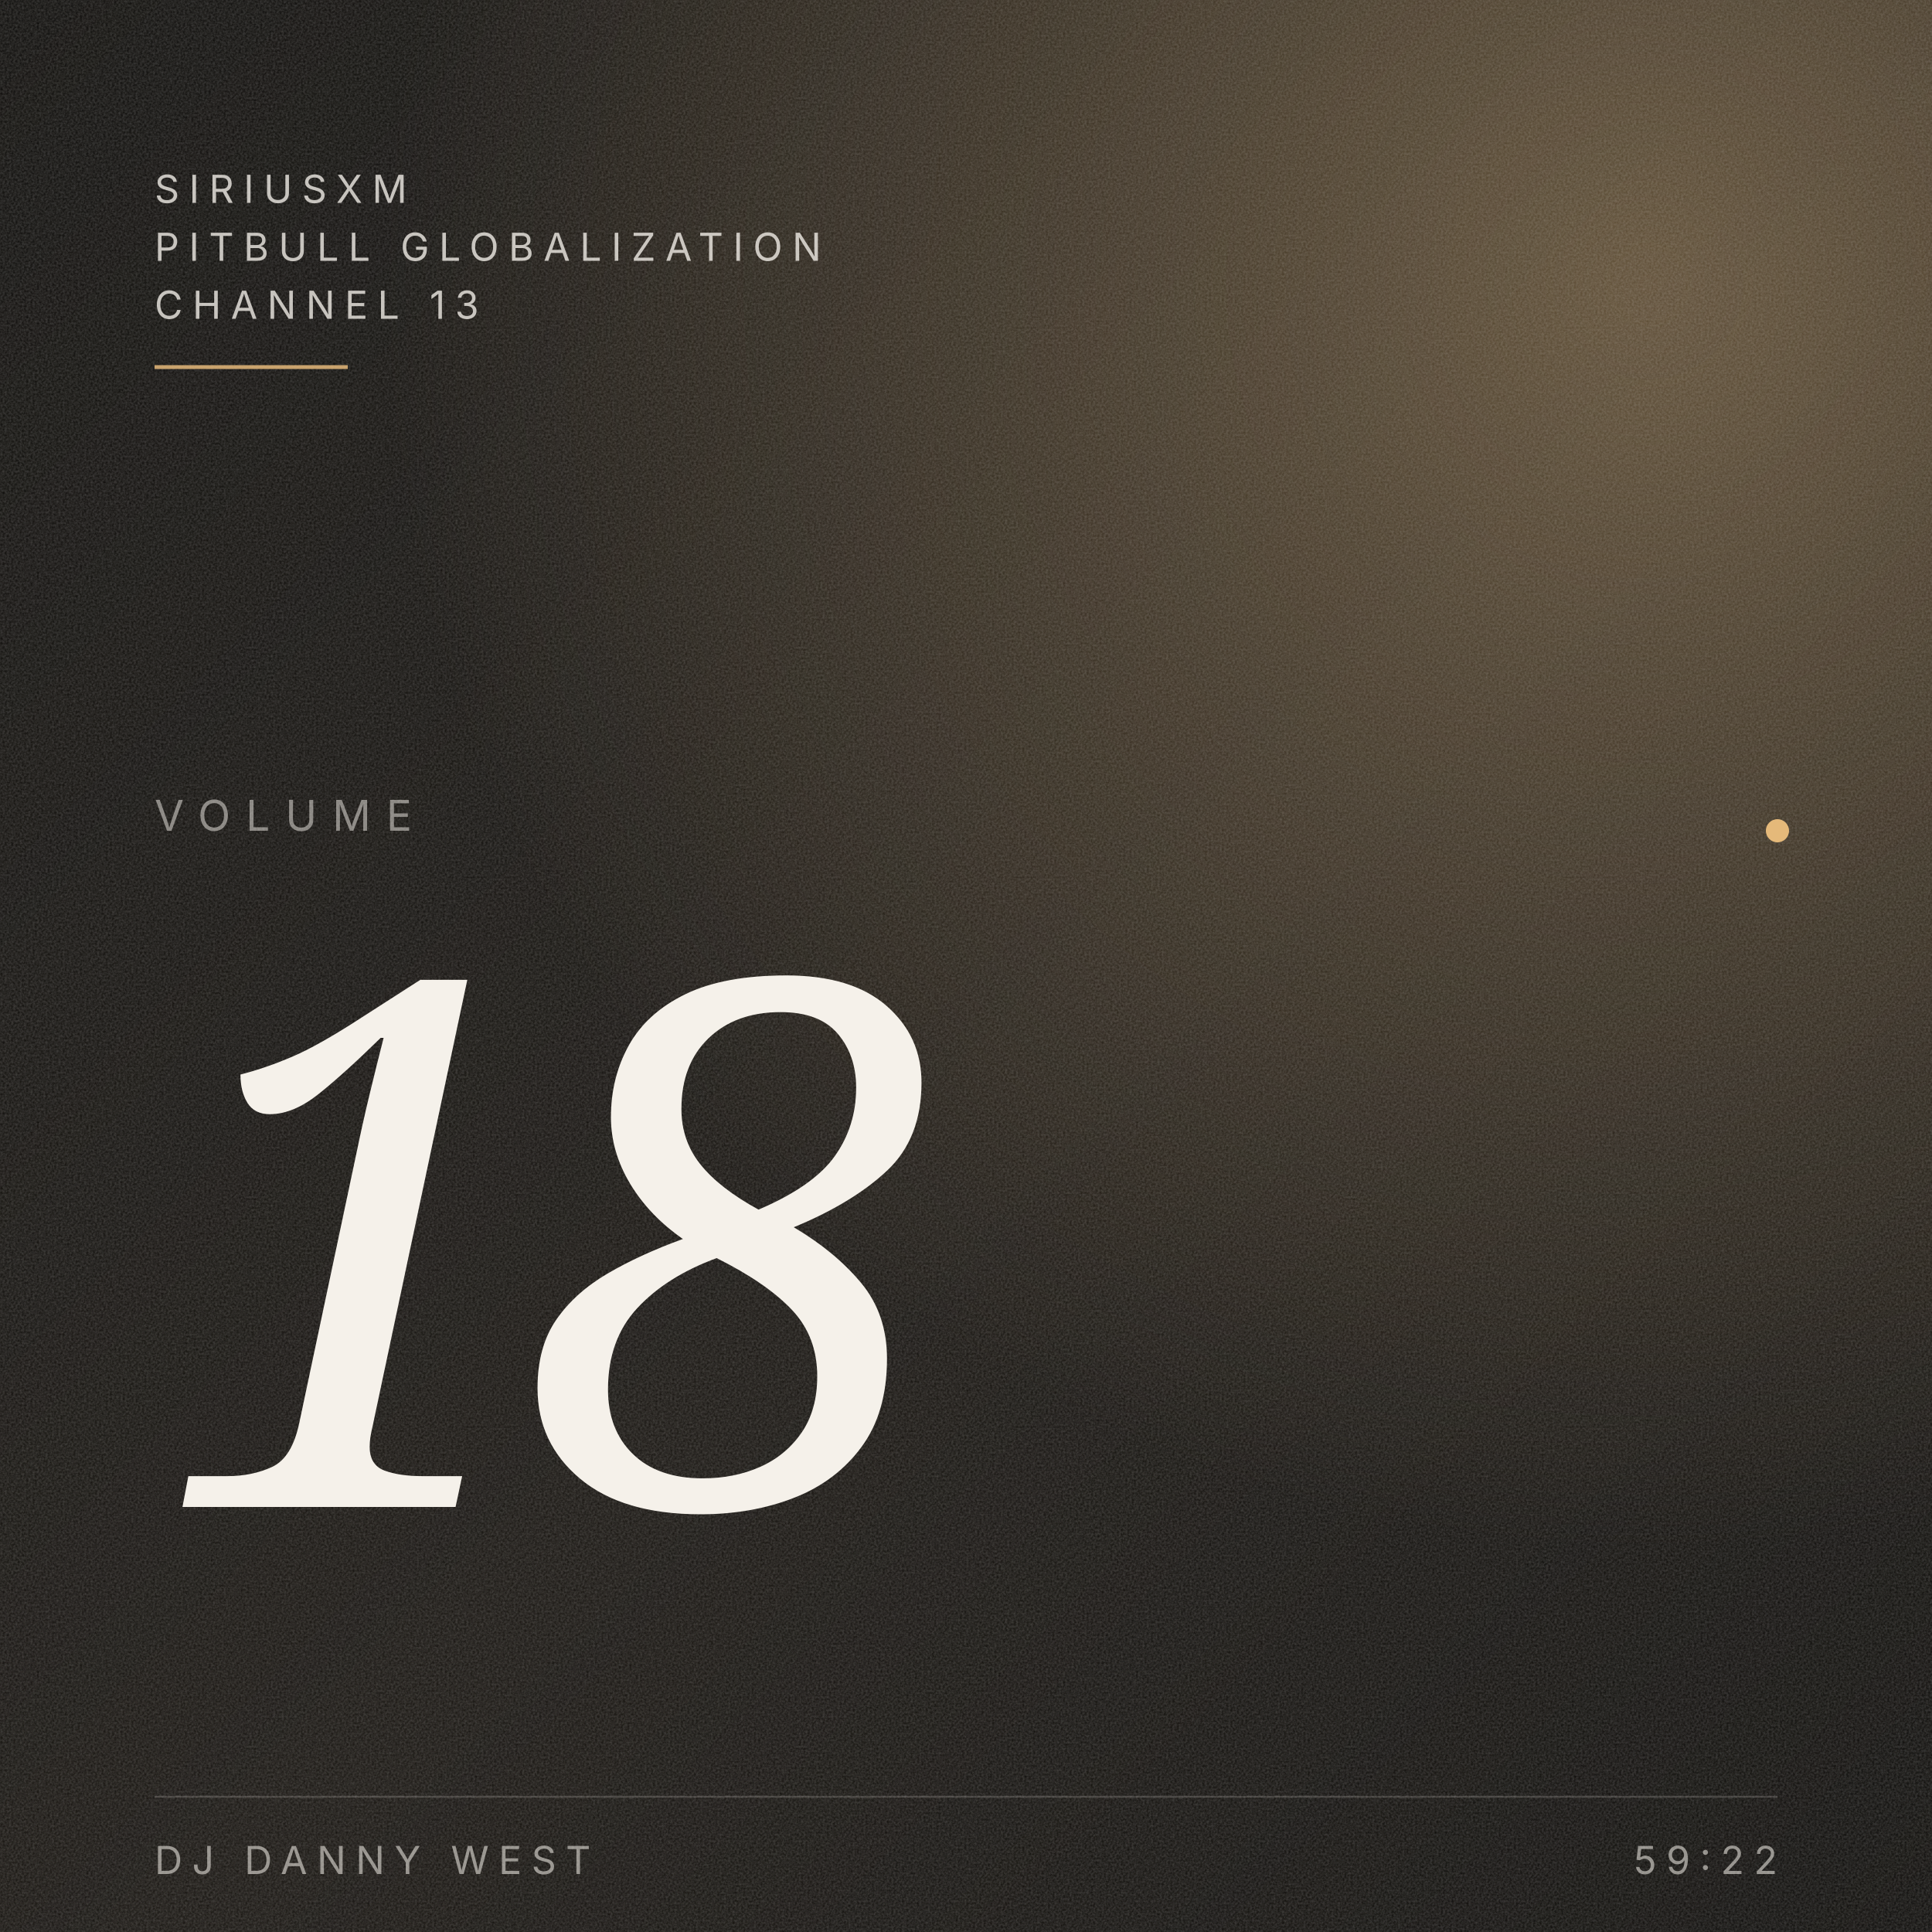
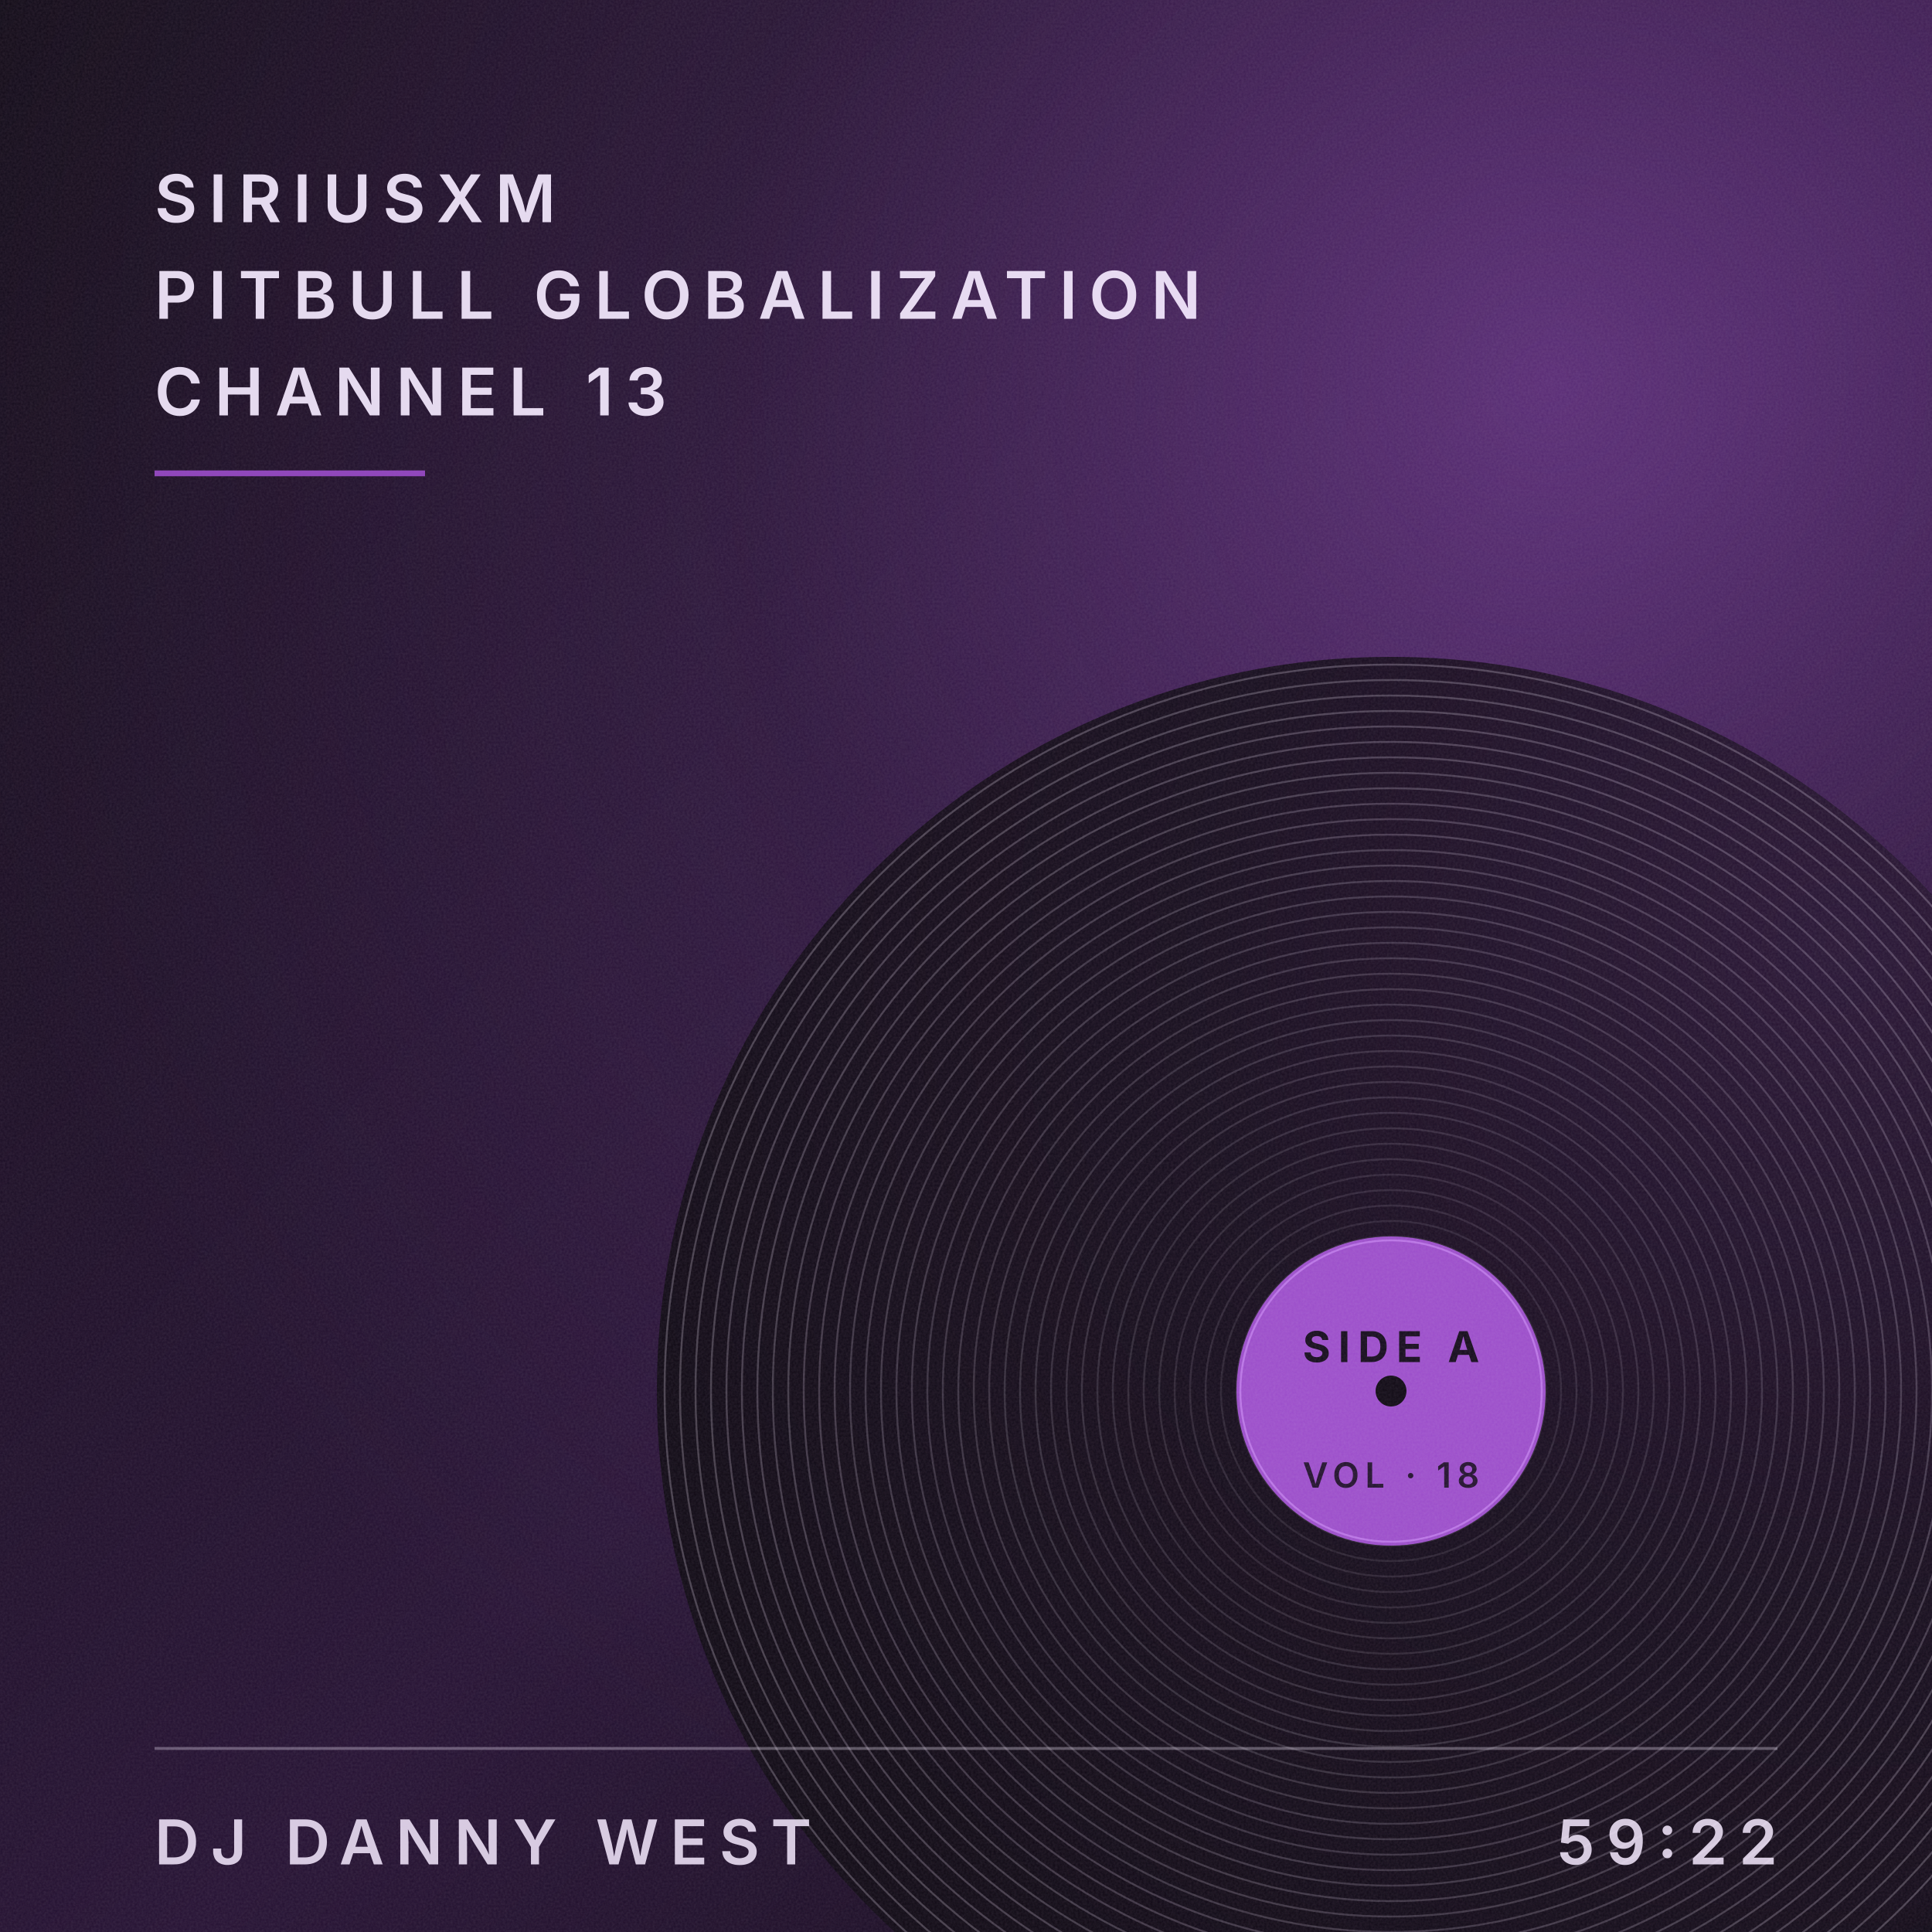
<svg xmlns="http://www.w3.org/2000/svg" viewBox="0 0 1000 1000" preserveAspectRatio="xMidYMid slice">
  <defs>
    <linearGradient id="bg" x1="0" y1="0" x2="1" y2="1">
-       <stop offset="0" stop-color="#0A0907" />
-       <stop offset="0.55" stop-color="#14110D" />
-       <stop offset="1" stop-color="#0A0907" />
+       <stop offset="0" stop-color="#0F0814" />
+       <stop offset="0.55" stop-color="#241032" />
+       <stop offset="1" stop-color="#0F0814" />
    </linearGradient>
-     <radialGradient id="ember" cx="0.85" cy="0.15" r="0.65">
-       <stop offset="0" stop-color="#E5B97A" stop-opacity="0.35" />
-       <stop offset="1" stop-color="#E5B97A" stop-opacity="0" />
+     <radialGradient id="accentGlow" cx="0.8" cy="0.2" r="0.85">
+       <stop offset="0" stop-color="#9B4DCA" stop-opacity="0.45" />
+       <stop offset="0.5" stop-color="#9B4DCA" stop-opacity="0.12" />
+       <stop offset="1" stop-color="#9B4DCA" stop-opacity="0" />
    </radialGradient>
    <filter id="grain" x="0" y="0" width="100%" height="100%">
-       <feTurbulence type="fractalNoise" baseFrequency="0.9" numOctaves="3" stitchTiles="stitch" />
-       <feColorMatrix values="0 0 0 0 0.96  0 0 0 0 0.94  0 0 0 0 0.92  0 0 0 0.5 0" />
+       <feTurbulence type="fractalNoise" baseFrequency="0.85" numOctaves="2" seed="63" stitchTiles="stitch" />
+       <feColorMatrix values="0 0 0 0 0.96  0 0 0 0 0.94  0 0 0 0 0.92  0 0 0 0.18 0" />
+     </filter>
+     <filter id="softblur">
+       <feGaussianBlur stdDeviation="40" />
    </filter>
  </defs>
  <rect width="1000" height="1000" fill="url(#bg)" />
-   <rect width="1000" height="1000" fill="url(#ember)" />
-   <rect width="1000" height="1000" filter="url(#grain)" opacity="0.45" />
-   <g font-family="Inter, system-ui, sans-serif" fill="#F5F1EA">
-     <text x="80" y="105" font-size="20" letter-spacing="5" fill-opacity="0.78">SIRIUSXM</text>
-     <text x="80" y="135" font-size="20" letter-spacing="5" fill-opacity="0.78">PITBULL GLOBALIZATION</text>
-     <text x="80" y="165" font-size="20" letter-spacing="5" fill-opacity="0.78">CHANNEL 13</text>
-     <line x1="80" y1="190" x2="180" y2="190" stroke="#E5B97A" stroke-opacity="0.85" stroke-width="2" />
+   <rect width="1000" height="1000" fill="url(#accentGlow)" />
+   <circle cx="720" cy="720" r="380" fill="#0F0814" />
+   <circle cx="720" cy="720" r="380" fill="url(#accentGlow)" opacity="0.4" />
+   <circle cx="720" cy="720" r="80" fill="none" stroke="#F5EAFF" stroke-opacity="0.10" stroke-width="1" />
+   <circle cx="720" cy="720" r="88" fill="none" stroke="#F5EAFF" stroke-opacity="0.10" stroke-width="1" />
+   <circle cx="720" cy="720" r="96" fill="none" stroke="#F5EAFF" stroke-opacity="0.11" stroke-width="1" />
+   <circle cx="720" cy="720" r="104" fill="none" stroke="#F5EAFF" stroke-opacity="0.11" stroke-width="1" />
+   <circle cx="720" cy="720" r="112" fill="none" stroke="#F5EAFF" stroke-opacity="0.11" stroke-width="1" />
+   <circle cx="720" cy="720" r="120" fill="none" stroke="#F5EAFF" stroke-opacity="0.12" stroke-width="1" />
+   <circle cx="720" cy="720" r="128" fill="none" stroke="#F5EAFF" stroke-opacity="0.12" stroke-width="1" />
+   <circle cx="720" cy="720" r="136" fill="none" stroke="#F5EAFF" stroke-opacity="0.12" stroke-width="1" />
+   <circle cx="720" cy="720" r="144" fill="none" stroke="#F5EAFF" stroke-opacity="0.13" stroke-width="1" />
+   <circle cx="720" cy="720" r="152" fill="none" stroke="#F5EAFF" stroke-opacity="0.13" stroke-width="1" />
+   <circle cx="720" cy="720" r="160" fill="none" stroke="#F5EAFF" stroke-opacity="0.14" stroke-width="1" />
+   <circle cx="720" cy="720" r="168" fill="none" stroke="#F5EAFF" stroke-opacity="0.14" stroke-width="1" />
+   <circle cx="720" cy="720" r="176" fill="none" stroke="#F5EAFF" stroke-opacity="0.14" stroke-width="1" />
+   <circle cx="720" cy="720" r="184" fill="none" stroke="#F5EAFF" stroke-opacity="0.15" stroke-width="1" />
+   <circle cx="720" cy="720" r="192" fill="none" stroke="#F5EAFF" stroke-opacity="0.15" stroke-width="1" />
+   <circle cx="720" cy="720" r="200" fill="none" stroke="#F5EAFF" stroke-opacity="0.15" stroke-width="1" />
+   <circle cx="720" cy="720" r="208" fill="none" stroke="#F5EAFF" stroke-opacity="0.16" stroke-width="1" />
+   <circle cx="720" cy="720" r="216" fill="none" stroke="#F5EAFF" stroke-opacity="0.16" stroke-width="1" />
+   <circle cx="720" cy="720" r="224" fill="none" stroke="#F5EAFF" stroke-opacity="0.17" stroke-width="1" />
+   <circle cx="720" cy="720" r="232" fill="none" stroke="#F5EAFF" stroke-opacity="0.17" stroke-width="1" />
+   <circle cx="720" cy="720" r="240" fill="none" stroke="#F5EAFF" stroke-opacity="0.17" stroke-width="1" />
+   <circle cx="720" cy="720" r="248" fill="none" stroke="#F5EAFF" stroke-opacity="0.18" stroke-width="1" />
+   <circle cx="720" cy="720" r="256" fill="none" stroke="#F5EAFF" stroke-opacity="0.18" stroke-width="1" />
+   <circle cx="720" cy="720" r="264" fill="none" stroke="#F5EAFF" stroke-opacity="0.19" stroke-width="1" />
+   <circle cx="720" cy="720" r="272" fill="none" stroke="#F5EAFF" stroke-opacity="0.19" stroke-width="1" />
+   <circle cx="720" cy="720" r="280" fill="none" stroke="#F5EAFF" stroke-opacity="0.19" stroke-width="1" />
+   <circle cx="720" cy="720" r="288" fill="none" stroke="#F5EAFF" stroke-opacity="0.20" stroke-width="1" />
+   <circle cx="720" cy="720" r="296" fill="none" stroke="#F5EAFF" stroke-opacity="0.20" stroke-width="1" />
+   <circle cx="720" cy="720" r="304" fill="none" stroke="#F5EAFF" stroke-opacity="0.20" stroke-width="1" />
+   <circle cx="720" cy="720" r="312" fill="none" stroke="#F5EAFF" stroke-opacity="0.21" stroke-width="1" />
+   <circle cx="720" cy="720" r="320" fill="none" stroke="#F5EAFF" stroke-opacity="0.21" stroke-width="1" />
+   <circle cx="720" cy="720" r="328" fill="none" stroke="#F5EAFF" stroke-opacity="0.22" stroke-width="1" />
+   <circle cx="720" cy="720" r="336" fill="none" stroke="#F5EAFF" stroke-opacity="0.22" stroke-width="1" />
+   <circle cx="720" cy="720" r="344" fill="none" stroke="#F5EAFF" stroke-opacity="0.22" stroke-width="1" />
+   <circle cx="720" cy="720" r="352" fill="none" stroke="#F5EAFF" stroke-opacity="0.23" stroke-width="1" />
+   <circle cx="720" cy="720" r="360" fill="none" stroke="#F5EAFF" stroke-opacity="0.23" stroke-width="1" />
+   <circle cx="720" cy="720" r="368" fill="none" stroke="#F5EAFF" stroke-opacity="0.23" stroke-width="1" />
+   <circle cx="720" cy="720" r="376" fill="none" stroke="#F5EAFF" stroke-opacity="0.24" stroke-width="1" />
+   <circle cx="720" cy="720" r="80" fill="#9B4DCA" />
+   <circle cx="720" cy="720" r="78" fill="none" stroke="#D89BFF" stroke-opacity="0.5" stroke-width="1" />
+   <circle cx="720" cy="720" r="8" fill="#0F0814" />
+   <text x="720" y="705" text-anchor="middle" font-family="Inter, sans-serif" font-size="22" font-weight="700" letter-spacing="4" fill="#0F0814" fill-opacity="0.95">SIDE A</text>
+   <text x="720" y="770" text-anchor="middle" font-family="Inter, sans-serif" font-size="18" font-weight="600" letter-spacing="3" fill="#0F0814" fill-opacity="0.85">VOL · 18</text>
+   <rect width="1000" height="1000" filter="url(#grain)" opacity="0.55" />
+   <g font-family="Inter, system-ui, sans-serif" fill="#F5EAFF" fill-opacity="0.92" font-weight="600">
+     <text x="80" y="115" font-size="34" letter-spacing="6">SIRIUSXM</text>
+     <text x="80" y="165" font-size="34" letter-spacing="6">PITBULL GLOBALIZATION</text>
+     <text x="80" y="215" font-size="34" letter-spacing="6">CHANNEL 13</text>
+     <line x1="80" y1="245" x2="220" y2="245" stroke="#9B4DCA" stroke-opacity="0.9" stroke-width="3" />
  </g>
-   <g font-family="Inter, system-ui, sans-serif" fill="#F5F1EA" fill-opacity="0.5">
-     <text x="80" y="430" font-size="22" letter-spacing="8">VOLUME</text>
-   </g>
-   <g font-family="Fraunces, Georgia, serif" fill="#F5F1EA" style="font-variation-settings: 'opsz' 144;">
-     <text x="80" y="780" font-size="380" font-style="italic" font-weight="300" letter-spacing="-18">18</text>
-   </g>
-   <circle cx="920" cy="430" r="6" fill="#E5B97A" />
-   <g font-family="Inter, system-ui, sans-serif" fill="#F5F1EA" fill-opacity="0.55">
-     <line x1="80" y1="930" x2="920" y2="930" stroke="#F5F1EA" stroke-opacity="0.18" stroke-width="1" />
-     <text x="80" y="970" font-size="20" letter-spacing="5">DJ DANNY WEST</text>
-     <text x="920" y="970" text-anchor="end" font-size="20" letter-spacing="5">59:22</text>
+   <g font-family="Inter, system-ui, sans-serif" fill="#F5EAFF" fill-opacity="0.85" font-weight="600">
+     <line x1="80" y1="905" x2="920" y2="905" stroke="#F5EAFF" stroke-opacity="0.32" stroke-width="1.5" />
+     <text x="80" y="965" font-size="32" letter-spacing="6">DJ DANNY WEST</text>
+     <text x="920" y="965" text-anchor="end" font-size="32" letter-spacing="6">59:22</text>
  </g>
</svg>
